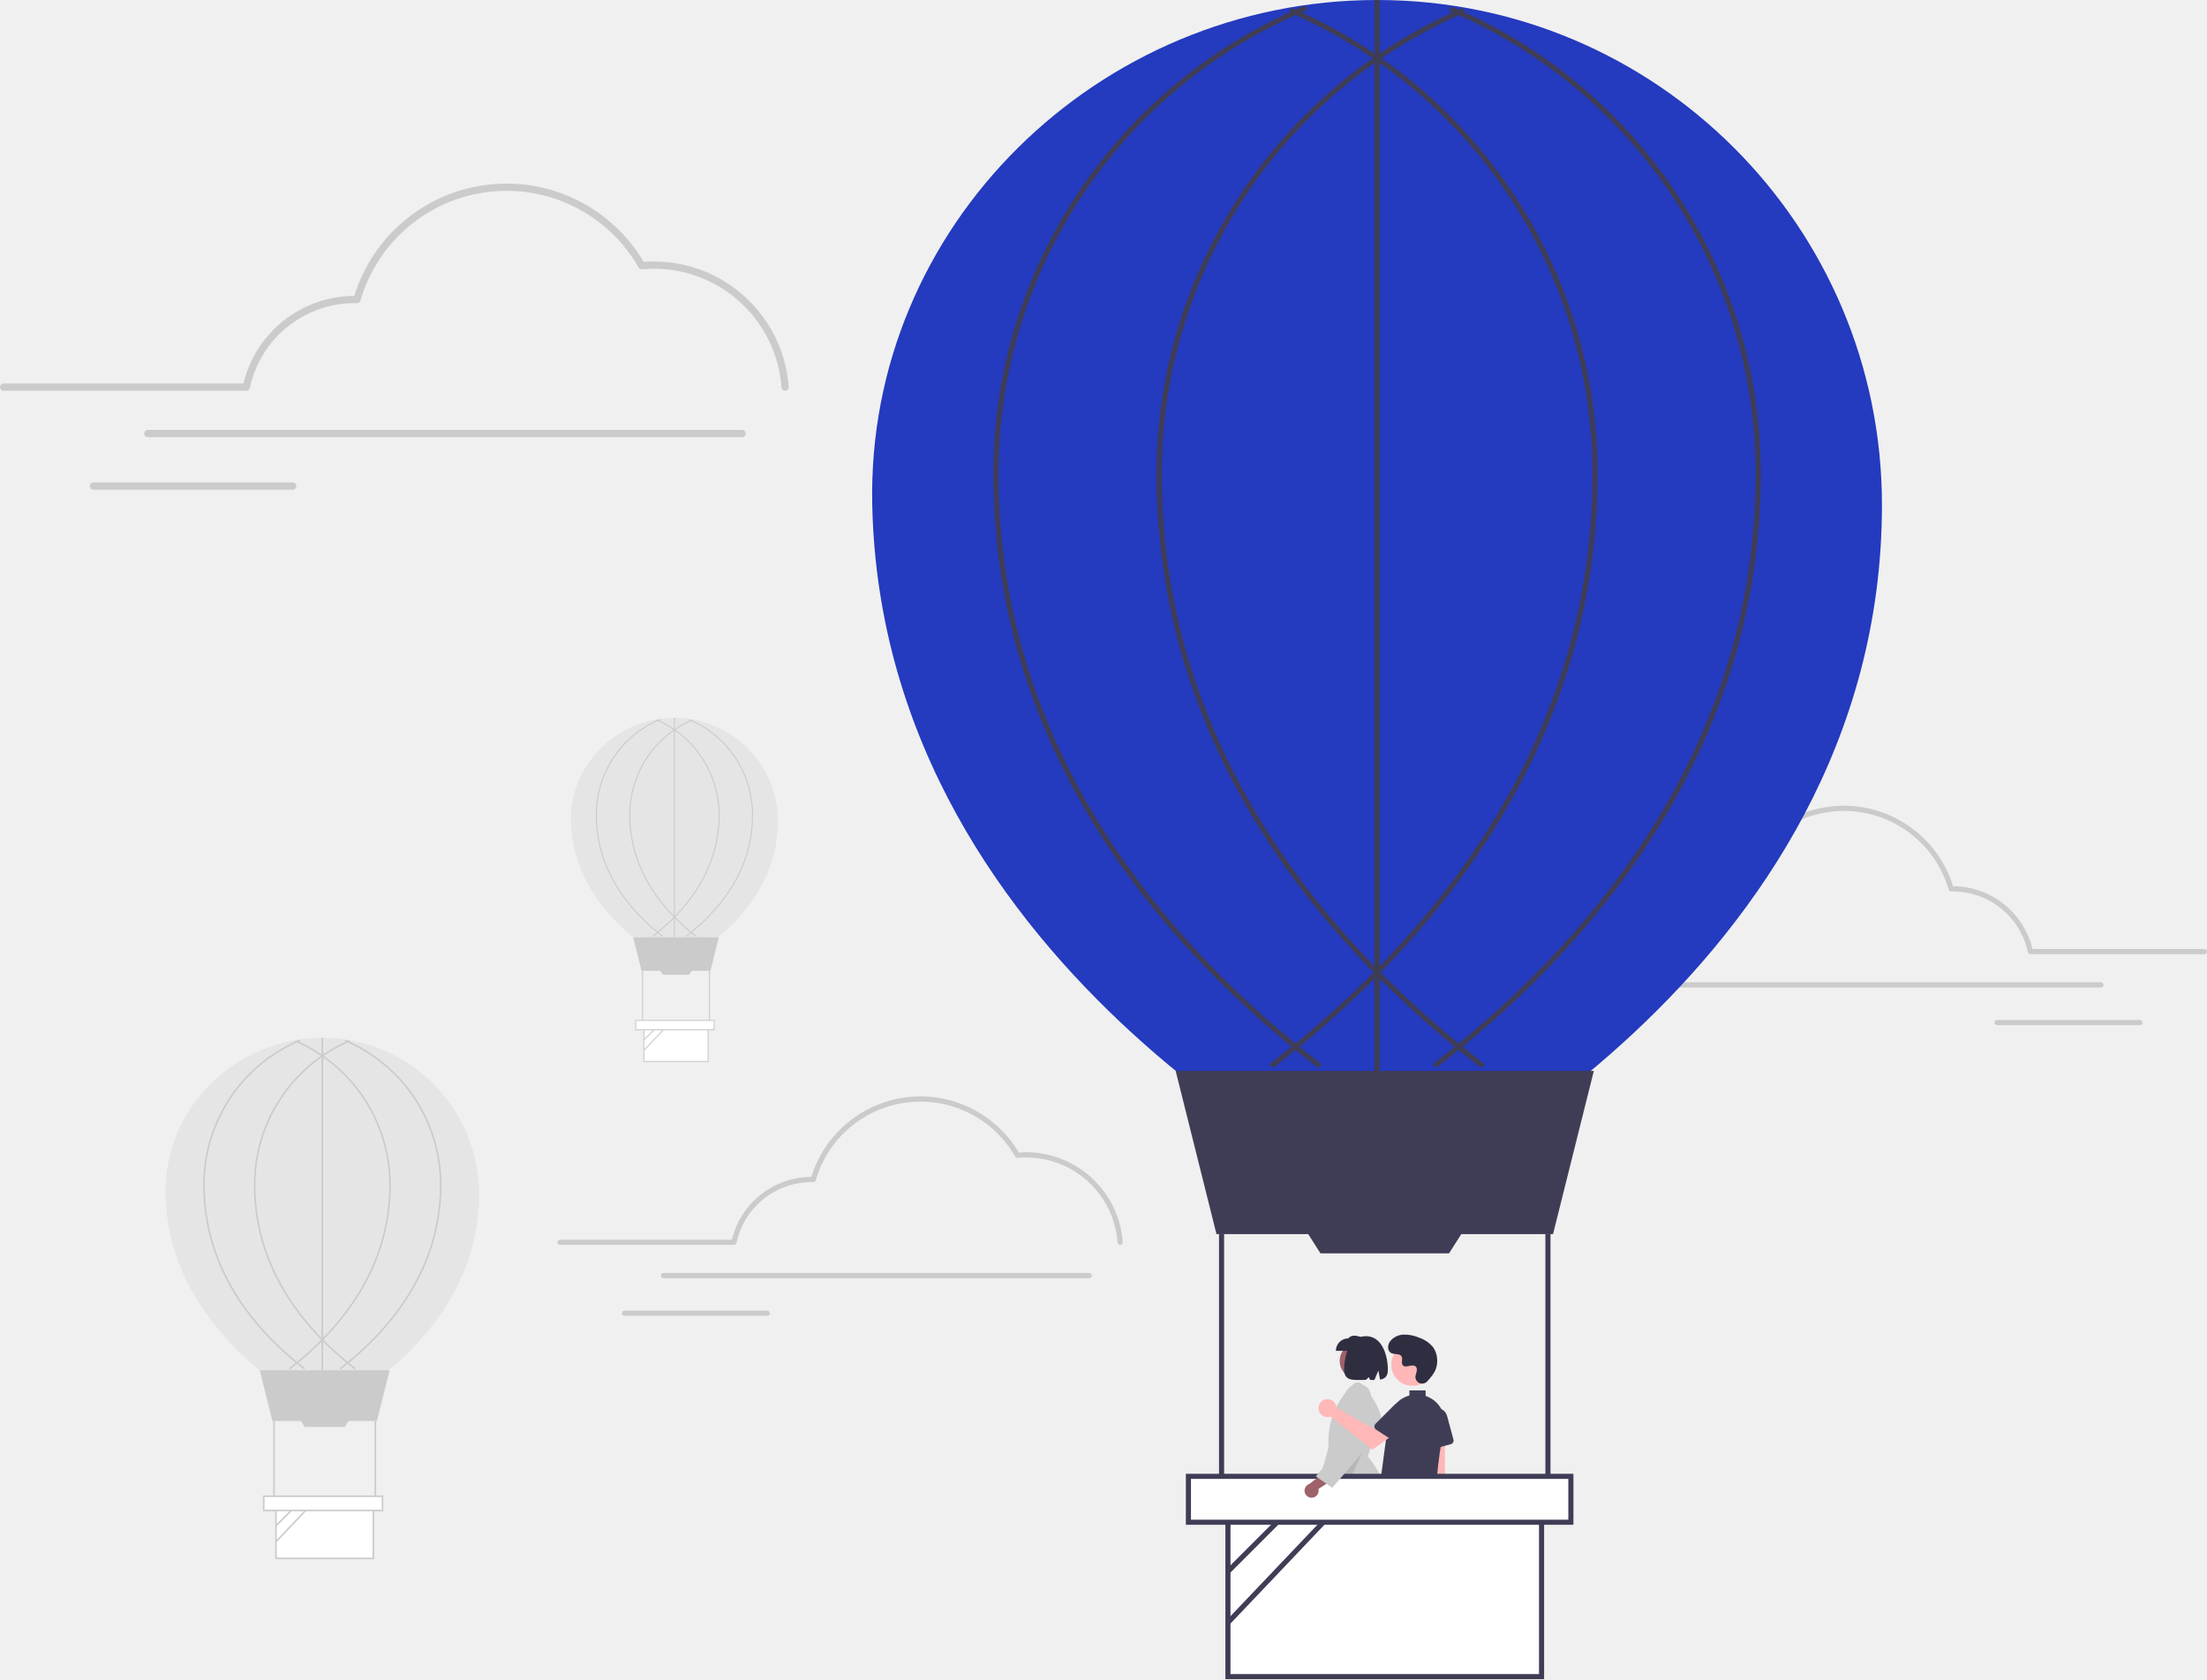
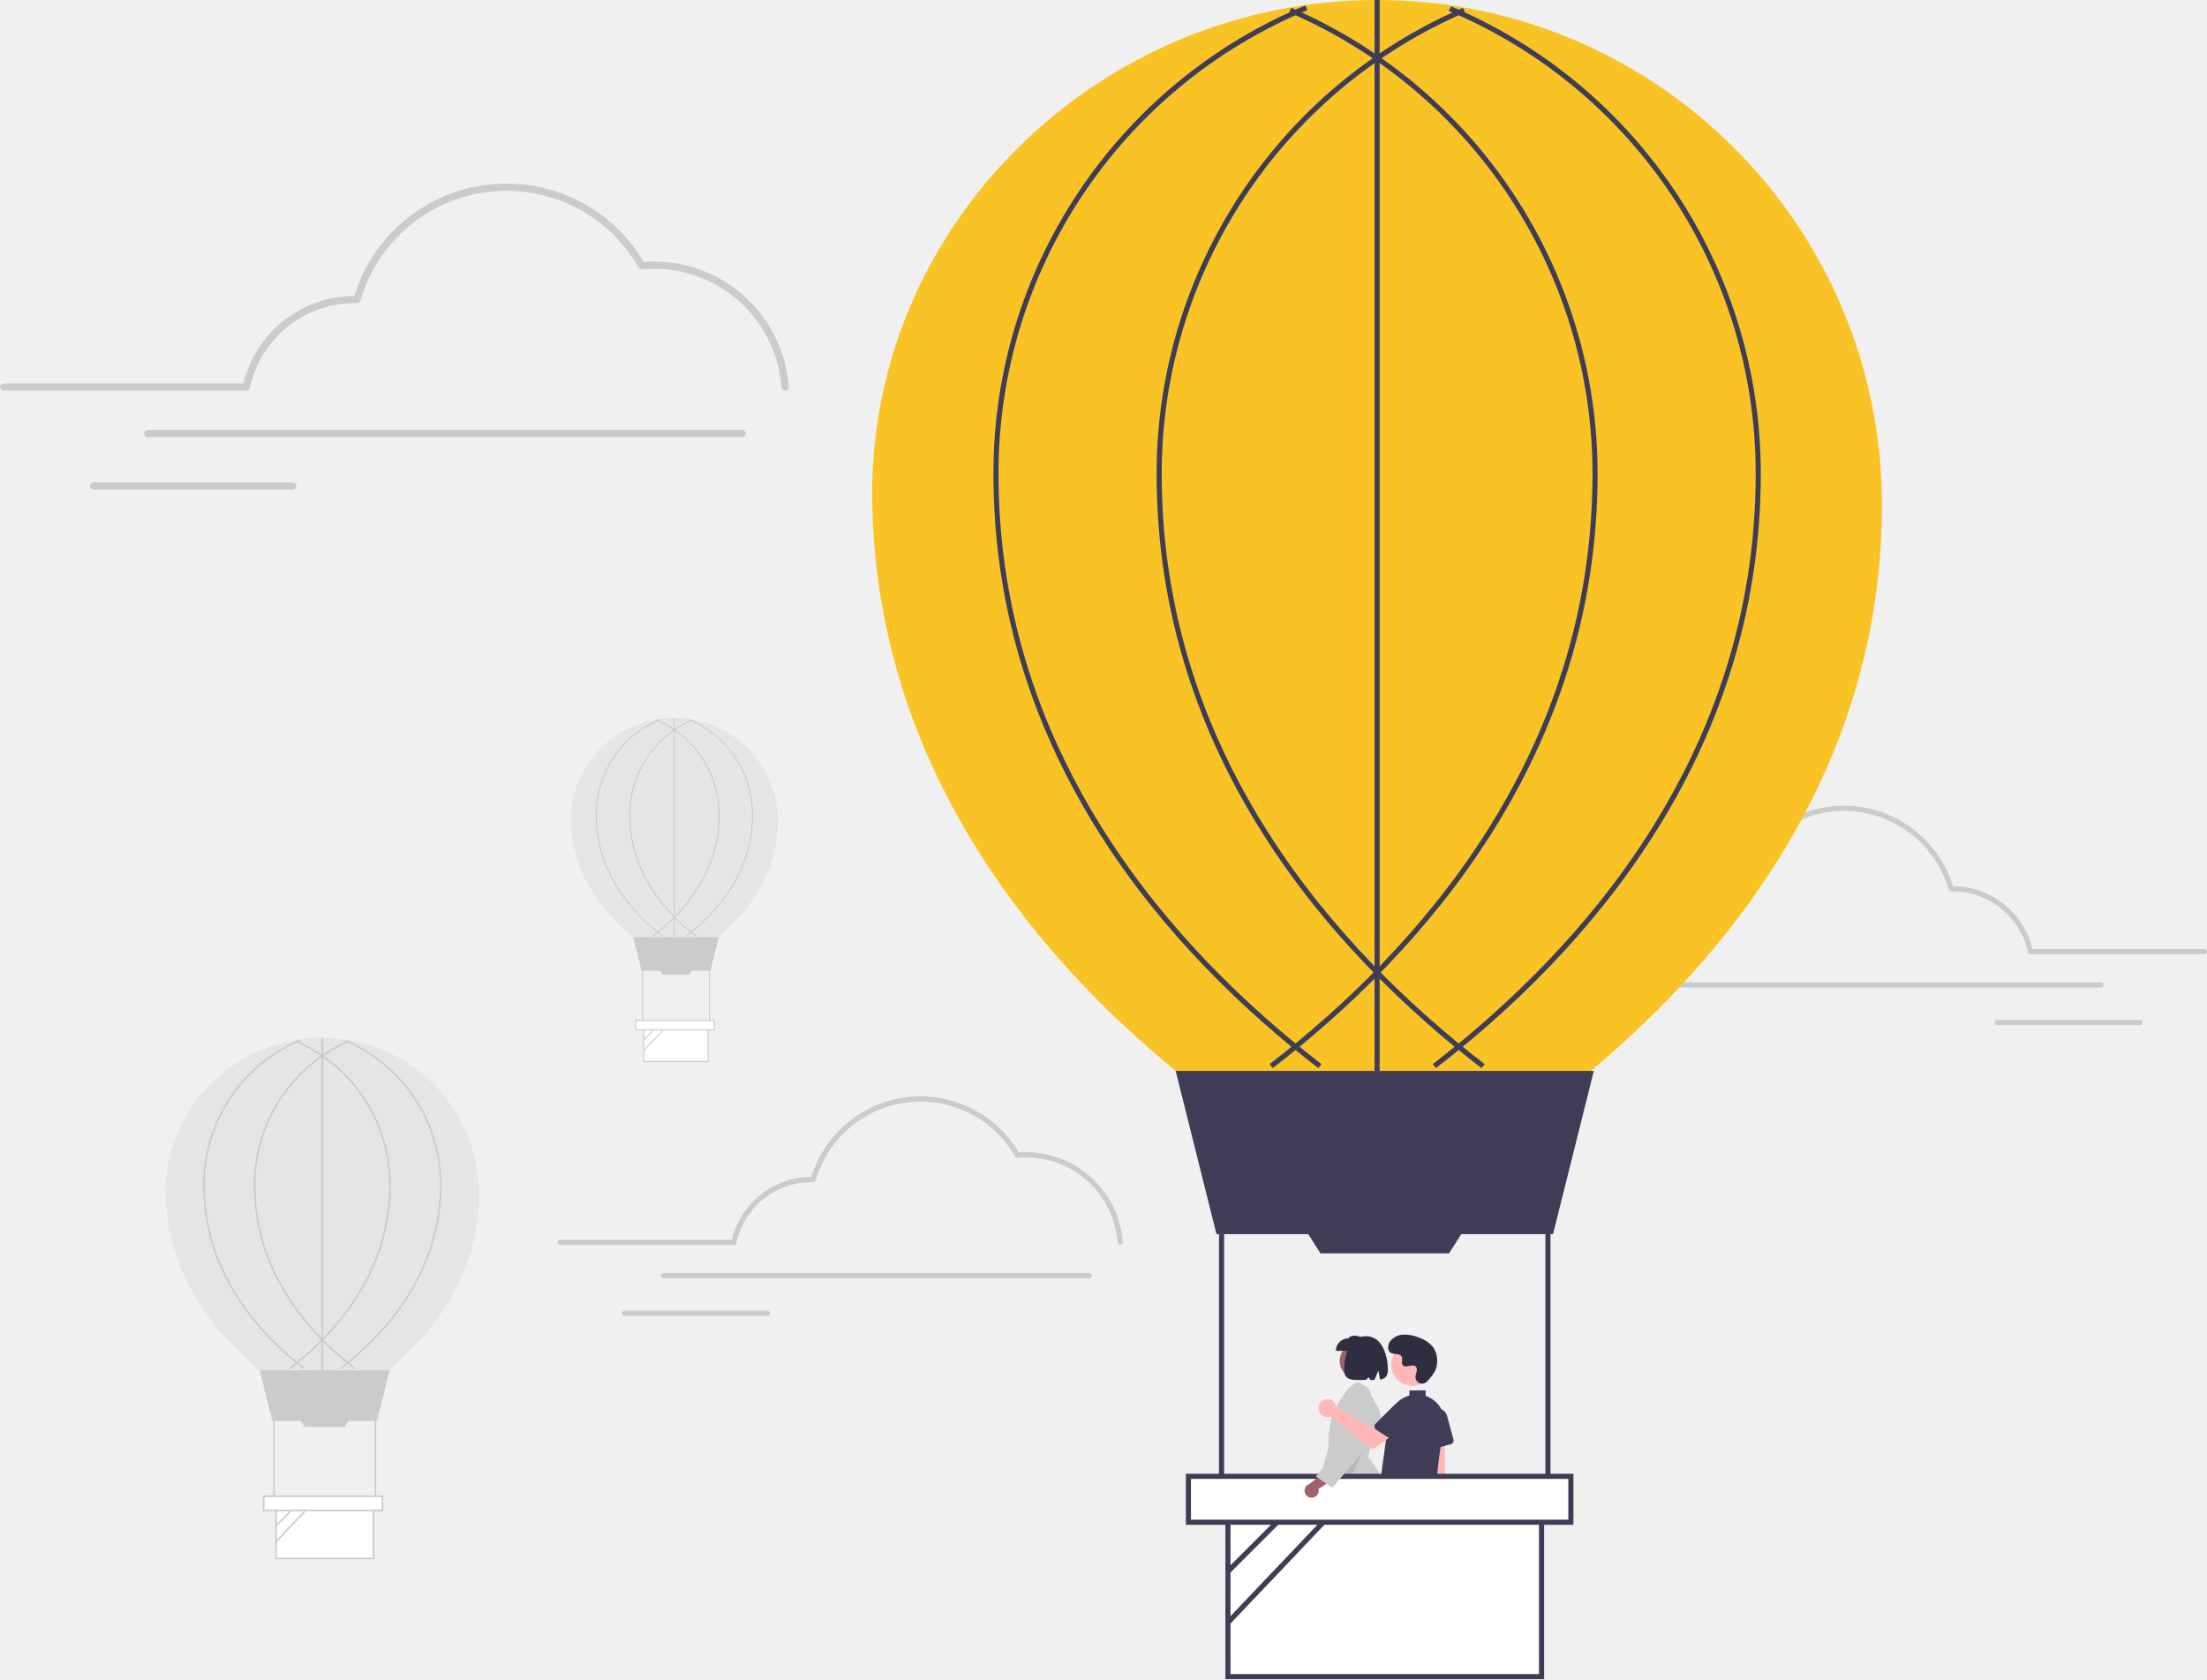
<svg xmlns="http://www.w3.org/2000/svg" data-name="Layer 1" width="865.573" height="658.549" viewBox="0 0 865.573 658.549">
  <path d="M475.131,273.96a1.421,1.421,0,0,1-1.416-1.321,50.211,50.211,0,0,0-49.941-46.526c-1.515,0-3.106.077-4.729.229A1.42,1.42,0,0,1,417.68,225.633a59.662,59.662,0,0,0-109.105,12.976,1.414,1.414,0,0,1-1.397,1.025l-.378-.011c-.197-.007-.393-.014-.591-.014a42.078,42.078,0,0,0-41.004,33.223,1.421,1.421,0,0,1-1.39,1.128H168.634a1.421,1.421,0,0,1,0-2.841H262.678a44.945,44.945,0,0,1,43.482-34.351,62.503,62.503,0,0,1,113.527-13.333c1.397-.109,2.768-.164,4.087-.164a53.062,53.062,0,0,1,52.775,49.169,1.421,1.421,0,0,1-1.318,1.517C475.198,273.959,475.164,273.96,475.131,273.96Z" transform="translate(-167.2136 -120.7253)" fill="#cbcbcb" />
  <path d="M458.227,292.176H225.228a1.421,1.421,0,1,1,0-2.841H458.227a1.421,1.421,0,1,1,0,2.841Z" transform="translate(-167.2136 -120.7253)" fill="#cbcbcb" />
  <path d="M282.057,312.777H203.917a1.421,1.421,0,1,1,0-2.841h78.14a1.421,1.421,0,0,1,0,2.841Z" transform="translate(-167.2136 -120.7253)" fill="#cbcbcb" />
  <path d="M355.114,589.211c0,57.76-60.554,85.397-60.554,85.397s-61.176-27.638-62.418-85.397c-.73-33.95,27.528-61.486,61.486-61.486A61.486,61.486,0,0,1,355.114,589.211Z" transform="translate(-167.2136 -120.7253)" fill="#e5e5e5" />
  <polygon points="147.842 557.299 106.851 557.299 101.882 537.425 152.81 537.425 147.842 557.299" fill="#cbcbcb" />
  <rect x="108.248" y="591.288" width="38.196" height="19.905" fill="#fff" />
  <path d="M313.968,732.228h-38.817v-20.526h38.817Zm-38.196-.621h37.575V712.323H275.772Z" transform="translate(-167.2136 -120.7253)" fill="#cbcbcb" />
  <polygon points="135.176 559.643 119.517 559.643 117.72 556.819 136.973 556.819 135.176 559.643" fill="#cbcbcb" />
  <rect x="107.161" y="557.299" width="0.621" height="30.432" fill="#cbcbcb" />
  <rect x="146.91" y="557.299" width="0.621" height="30.432" fill="#cbcbcb" />
  <path d="M300.785,657.814l-.379-.492c17.942-13.836,39.33-37.54,39.33-71.89a61.092,61.092,0,0,0-37.363-56.368l.242-.572a61.712,61.712,0,0,1,37.742,56.94C340.357,620.034,318.838,643.892,300.785,657.814Z" transform="translate(-167.2136 -120.7253)" fill="#cbcbcb" />
  <path d="M280.911,657.814l-.379-.492c17.942-13.836,39.33-37.54,39.33-71.89A61.164,61.164,0,0,0,282.924,529.245l.246-.57A61.784,61.784,0,0,1,320.483,585.432C320.483,620.034,298.963,643.892,280.911,657.814Z" transform="translate(-167.2136 -120.7253)" fill="#cbcbcb" />
  <path d="M306.345,657.814c-18.053-13.921-39.572-37.78-39.572-72.382a61.784,61.784,0,0,1,37.313-56.757l.246.57a61.164,61.164,0,0,0-36.938,56.186c0,34.35,21.388,58.054,39.33,71.89Z" transform="translate(-167.2136 -120.7253)" fill="#cbcbcb" />
  <path d="M286.471,657.814c-18.053-13.921-39.572-37.779-39.572-72.382a61.669,61.669,0,0,1,37.995-57.046l.239.573a61.049,61.049,0,0,0-37.613,56.473c0,34.35,21.388,58.054,39.33,71.89Z" transform="translate(-167.2136 -120.7253)" fill="#cbcbcb" />
  <rect x="126.104" y="407" width="0.621" height="130.425" fill="#cbcbcb" />
  <line x1="108.248" y1="598.383" x2="119.637" y2="586.994" fill="#fff" />
  <rect x="273.103" y="713.103" width="16.106" height="0.621" transform="translate(-589.3246 287.0362) rotate(-45)" fill="#cbcbcb" />
  <line x1="108.248" y1="604.603" x2="125.18" y2="586.8" fill="#fff" />
  <rect x="271.643" y="716.117" width="24.569" height="0.621" transform="translate(-598.1279 307.8066) rotate(-46.44446)" fill="#cbcbcb" />
  <rect x="103.435" y="586.8" width="46.58" height="5.59" fill="#fff" />
  <path d="M317.539,713.426H270.338v-6.211h47.201Zm-46.58-.621H316.918V707.836H270.959Z" transform="translate(-167.2136 -120.7253)" fill="#cbcbcb" />
  <path d="M472.304,442.831c0,38.124-39.969,56.366-39.969,56.366s-40.379-18.242-41.198-56.366c-.482-22.408,18.17-40.583,40.583-40.583A40.583,40.583,0,0,1,472.304,442.831Z" transform="translate(-167.2136 -120.7253)" fill="#e5e5e5" />
  <polygon points="278.65 380.726 251.594 380.726 248.315 367.608 281.93 367.608 278.65 380.726" fill="#cbcbcb" />
  <rect x="252.517" y="403.16" width="25.211" height="13.138" fill="#fff" />
  <path d="M445.146,537.228H419.525v-13.548H445.146Zm-25.211-.41h24.801V524.09h-24.801Z" transform="translate(-167.2136 -120.7253)" fill="#cbcbcb" />
  <polygon points="270.29 382.273 259.954 382.273 258.768 380.409 271.476 380.409 270.29 382.273" fill="#cbcbcb" />
  <rect x="251.799" y="380.726" width="0.41" height="20.087" fill="#cbcbcb" />
  <rect x="278.035" y="380.726" width="0.41" height="20.087" fill="#cbcbcb" />
  <path d="M436.445,488.111l-.25-.325c11.843-9.133,25.96-24.778,25.96-47.451a40.323,40.323,0,0,0-24.661-37.205l.16-.378a40.732,40.732,0,0,1,24.912,37.583C462.564,463.175,448.36,478.923,436.445,488.111Z" transform="translate(-167.2136 -120.7253)" fill="#cbcbcb" />
  <path d="M423.327,488.112l-.25-.325c11.843-9.133,25.96-24.778,25.96-47.451a40.371,40.371,0,0,0-24.381-37.085l.163-.376a40.78,40.78,0,0,1,24.628,37.462C449.446,463.175,435.242,478.923,423.327,488.112Z" transform="translate(-167.2136 -120.7253)" fill="#cbcbcb" />
  <path d="M440.115,488.111c-11.915-9.189-26.119-24.936-26.119-47.775A40.78,40.78,0,0,1,438.624,402.874l.163.376a40.371,40.371,0,0,0-24.381,37.086c0,22.672,14.117,38.318,25.96,47.451Z" transform="translate(-167.2136 -120.7253)" fill="#cbcbcb" />
  <path d="M426.997,488.111c-11.916-9.189-26.119-24.936-26.119-47.775a40.704,40.704,0,0,1,25.078-37.653l.158.378a40.295,40.295,0,0,0-24.826,37.275c0,22.673,14.117,38.318,25.96,47.451Z" transform="translate(-167.2136 -120.7253)" fill="#cbcbcb" />
  <rect x="264.302" y="281.522" width="0.41" height="86.086" fill="#cbcbcb" />
  <line x1="252.517" y1="407.843" x2="260.034" y2="400.326" fill="#fff" />
  <rect x="418.174" y="524.605" width="10.631" height="0.41" transform="translate(-414.2732 332.4398) rotate(-45)" fill="#cbcbcb" />
  <line x1="252.517" y1="411.949" x2="263.692" y2="400.198" fill="#fff" />
  <rect x="417.21" y="526.594" width="16.217" height="0.41" transform="translate(-416.7387 351.3098) rotate(-46.44446)" fill="#cbcbcb" />
  <rect x="249.34" y="400.198" width="30.745" height="3.689" fill="#fff" />
  <path d="M447.503,524.818h-31.155v-4.099h31.155Zm-30.745-.41h30.335v-3.279H416.758Z" transform="translate(-167.2136 -120.7253)" fill="#cbcbcb" />
  <path d="M812.075,494.953a1.018,1.018,0,0,0,1.015-.947,35.991,35.991,0,0,1,35.797-33.349c1.086,0,2.226.055,3.39.164a1.018,1.018,0,0,0,.979-.508,42.765,42.765,0,0,1,78.205,9.301,1.014,1.014,0,0,0,1.001.735l.271-.008c.141-.005.282-.01.424-.01a30.161,30.161,0,0,1,29.391,23.814,1.018,1.018,0,0,0,.996.808h68.224a1.018,1.018,0,1,0,0-2.037H964.359a32.216,32.216,0,0,0-31.168-24.622,44.801,44.801,0,0,0-81.375-9.557c-1.002-.078-1.984-.117-2.929-.117a38.034,38.034,0,0,0-37.829,35.243,1.018,1.018,0,0,0,.945,1.087C812.027,494.952,812.051,494.953,812.075,494.953Z" transform="translate(-167.2136 -120.7253)" fill="#cbcbcb" />
  <path d="M824.192,508.01H991.202a1.018,1.018,0,1,0,0-2.037H824.192a1.018,1.018,0,0,0,0,2.037Z" transform="translate(-167.2136 -120.7253)" fill="#cbcbcb" />
  <path d="M950.468,522.777h56.01a1.018,1.018,0,0,0,0-2.037H950.468a1.018,1.018,0,1,0,0,2.037Z" transform="translate(-167.2136 -120.7253)" fill="#cbcbcb" />
  <polygon points="522.992 647.768 519.639 647.768 518.044 634.839 522.992 634.839 522.992 647.768" fill="#9f616a" />
  <path d="M691.06,771.743H680.251v-.137a4.212,4.212,0,0,1,4.207-4.207h6.602Z" transform="translate(-167.2136 -120.7253)" fill="#2f2e41" />
  <polygon points="566.219 641.416 563.345 643.143 555.319 632.881 559.56 630.333 566.219 641.416" fill="#9f616a" />
  <path d="M726.574,770.053l-.07-.117a4.212,4.212,0,0,1,1.439-5.773l5.659-3.4,2.237,3.723Z" transform="translate(-167.2136 -120.7253)" fill="#2f2e41" />
  <path d="M691.077,765.825l-.058-0a45.014,45.014,0,0,1-4.88-.281c-.618-.061-1.288-.127-2.095-.193l-.028-.005c-.551-.164-.566-5.329-.333-23.011.12-9.056.255-19.321.094-25.858l-.002-.064.049-.042a24.575,24.575,0,0,1,21.623-5.49l.059.012.031.052c3.295,5.574,8.269,13.604,13.079,21.369,11.043,17.825,14.201,23.068,13.855,23.463l-.042.032c-.754.377-1.32.667-1.802.914a59.406,59.406,0,0,1-5.863,2.645l-.089.036-.065-.071c-11.205-12.278-20.529-25.993-26.297-38.672-.674,4.328-1.492,9.981-2.356,15.952-2.485,17.173-4.165,28.481-4.841,29.169Z" transform="translate(-167.2136 -120.7253)" fill="#2f2e41" />
  <path d="M694.096,717.798a58.692,58.692,0,0,1,19.626,3.286,44.673,44.673,0,0,0-10.015-29.125l-.049-.059.025-.073c1.76-5.086,3.579-10.342,5.205-15.573l-.025-.088c-1.14-4.053-3.587-8.149-7.481-12.522a2.396,2.396,0,0,0-3.271-.166,30.476,30.476,0,0,0-9.821,24.81l.003.026-.008.025c-3.049,10.33-4.156,15.635-5.132,20.316-.712,3.415-1.329,6.372-2.567,10.596A63.622,63.622,0,0,1,694.096,717.798Z" transform="translate(-167.2136 -120.7253)" fill="#cbcbcb" />
  <polygon points="536.719 564.419 526.8 586.013 521.133 580.277 536.719 564.419" opacity="0.1" />
  <circle cx="532.478" cy="533.759" r="7.057" fill="#9f616a" />
  <path d="M691.135,650.498h11.206V645.614c-2.459-.977-4.866-1.808-6.321,0a4.884,4.884,0,0,0-4.884,4.884Z" transform="translate(-167.2136 -120.7253)" fill="#2f2e41" />
  <path d="M702.961,644.752c6.699,0,8.574,8.397,8.574,13.134,0,2.642-1.195,3.587-3.072,3.906l-.663-3.536-1.553,3.688c-.527.003-1.081-.008-1.656-.018l-.527-1.084-1.174,1.065c-4.702.007-8.503.692-8.503-4.021C694.387,653.149,696.032,644.752,702.961,644.752Z" transform="translate(-167.2136 -120.7253)" fill="#2f2e41" />
-   <path d="M905.304,318.725c0,186-195,275-195,275s-197-89-201-275c-2.351-109.327,88.648-198,198-198S905.304,209.373,905.304,318.725Z" transform="translate(-167.2136 -120.7253)" fill="#243abf" />
+   <path d="M905.304,318.725c0,186-195,275-195,275s-197-89-201-275c-2.351-109.327,88.648-198,198-198S905.304,209.373,905.304,318.725Z" transform="translate(-167.2136 -120.7253)" fill="#F9C326" />
  <polygon points="547.274 646.307 543.163 646.307 541.208 630.453 547.274 630.453 547.274 646.307" fill="#ffb7b7" />
  <path d="M540.227,645.132h7.927a0,0,0,0,1,0,0v4.991a0,0,0,0,1,0,0h-12.918a0,0,0,0,1,0,0v0A4.991,4.991,0,0,1,540.227,645.132Z" fill="#2f2e41" />
  <polygon points="562.696 646.307 558.586 646.307 556.63 630.453 562.697 630.453 562.696 646.307" fill="#ffb7b7" />
  <path d="M555.65,645.132h7.927a0,0,0,0,1,0,0v4.991a0,0,0,0,1,0,0h-12.918a0,0,0,0,1,0,0v0A4.991,4.991,0,0,1,555.65,645.132Z" fill="#2f2e41" />
  <path d="M729.407,719.814a3.602,3.602,0,0,1-.691-5.479l-2.706-38.407,7.796.756.214,37.612a3.621,3.621,0,0,1-4.612,5.518Z" transform="translate(-167.2136 -120.7253)" fill="#ffb7b7" />
  <path d="M714.293,759.045l-4.525-.216a1.508,1.508,0,0,1-1.437-1.496l-.316-45.783a1.509,1.509,0,0,1,1.725-1.504l18.102,2.628a1.5,1.5,0,0,1,1.292,1.482l2.328,42.422a1.509,1.509,0,0,1-1.509,1.52h-4.878a1.502,1.502,0,0,1-1.49-1.274s-3.685-31.821-4.191-31.802c-.509.009-3.533,32.695-3.533,32.695a1.514,1.514,0,0,1-1.498,1.33Q714.329,759.047,714.293,759.045Z" transform="translate(-167.2136 -120.7253)" fill="#2f2e41" />
  <path d="M727.774,688.833a1.503,1.503,0,0,1-.623-1.14l-.571-10.352a4.157,4.157,0,0,1,8.162-1.317l2.509,9.255a1.51,1.51,0,0,1-1.061,1.851l-7.138,1.935A1.503,1.503,0,0,1,727.774,688.833Z" transform="translate(-167.2136 -120.7253)" fill="#3f3d56" />
  <circle cx="553.893" cy="535.271" r="8.234" fill="#ffb7b7" />
  <path d="M726.934,662.511a2.66,2.66,0,0,1-4.589-1.478,2.701,2.701,0,0,1,.003-.522c.103-.99.675-1.889.538-2.935a1.539,1.539,0,0,0-.282-.72c-1.224-1.639-4.098.733-5.253-.751-.708-.91.124-2.343-.419-3.36-.717-1.342-2.843-.68-4.175-1.415-1.483-.818-1.394-3.093-.418-4.477a7.042,7.042,0,0,1,5.339-2.718,14.32,14.32,0,0,1,6.032,1.177,12.055,12.055,0,0,1,5.7,3.952,9.648,9.648,0,0,1,.975,8.215C729.887,659.143,728.188,661.175,726.934,662.511Z" transform="translate(-167.2136 -120.7253)" fill="#2f2e41" />
  <path d="M729.326,669.731q-.215-.154-.438-.303a10.849,10.849,0,0,0-2.547-1.249v-2.164h-6.37v2.007a11.171,11.171,0,0,0-8.101,9.282L707.533,709.508a1.501,1.501,0,0,0,.312,1.14,1.482,1.482,0,0,0,1.024.561,22.773,22.773,0,0,1,8.609,2.949,12.782,12.782,0,0,0,6.271,1.601,15.117,15.117,0,0,0,5.105-.909,1.497,1.497,0,0,0,.978-1.343c.156-3.466,1.07-21.304,3.729-32.185A11.123,11.123,0,0,0,729.326,669.731Z" transform="translate(-167.2136 -120.7253)" fill="#3f3d56" />
  <polygon points="609.091 484 477.091 484 461.091 420 625.091 420 609.091 484" fill="#3f3d56" />
  <rect x="481.591" y="593.451" width="123" height="64.099" fill="#fff" />
  <path d="M772.804,779.275h-125V713.176h125Zm-123-2h121V715.176h-121Z" transform="translate(-167.2136 -120.7253)" fill="#3f3d56" />
  <polygon points="568.304 491.547 517.878 491.547 512.091 482.453 574.091 482.453 568.304 491.547" fill="#3f3d56" />
  <rect x="478.091" y="484" width="2" height="98" fill="#3f3d56" />
  <rect x="606.091" y="484" width="2" height="98" fill="#3f3d56" />
  <path d="M730.352,539.641l-1.221-1.584C786.909,493.501,855.783,417.169,855.783,306.554A196.73,196.73,0,0,0,735.464,125.035l.779-1.842A198.726,198.726,0,0,1,857.783,306.554C857.783,417.982,788.485,494.811,730.352,539.641Z" transform="translate(-167.2136 -120.7253)" fill="#3f3d56" />
  <path d="M666.351,539.642l-1.221-1.584C722.908,493.502,791.783,417.17,791.783,306.554a196.962,196.962,0,0,0-118.949-180.934l.793-1.836A198.961,198.961,0,0,1,793.783,306.554C793.783,417.982,724.485,494.812,666.351,539.642Z" transform="translate(-167.2136 -120.7253)" fill="#3f3d56" />
  <path d="M748.257,539.641C690.124,494.811,620.826,417.982,620.826,306.554a198.96,198.96,0,0,1,120.158-182.77l.793,1.836A196.962,196.962,0,0,0,622.826,306.554c0,110.615,68.874,186.947,126.653,231.503Z" transform="translate(-167.2136 -120.7253)" fill="#3f3d56" />
  <path d="M684.257,539.641C626.124,494.811,556.826,417.983,556.826,306.554a198.588,198.588,0,0,1,122.352-183.702l.771,1.846A196.593,196.593,0,0,0,558.826,306.554c0,110.616,68.875,186.948,126.653,231.503Z" transform="translate(-167.2136 -120.7253)" fill="#3f3d56" />
  <rect x="539.091" width="2" height="420" fill="#3f3d56" />
  <line x1="481.591" y1="616.299" x2="518.265" y2="579.625" fill="#fff" />
  <rect x="641.209" y="717.688" width="51.865" height="2" transform="translate(-480.0012 561.5136) rotate(-45)" fill="#3f3d56" />
  <line x1="481.591" y1="636.331" x2="536.114" y2="579" fill="#fff" />
  <rect x="636.507" y="727.391" width="79.118" height="2" transform="translate(-484.8654 595.7121) rotate(-46.44446)" fill="#3f3d56" />
  <rect x="466.091" y="579" width="150" height="18" fill="#fff" />
  <path d="M784.304,718.725h-152v-20h152Zm-150-2h148v-16h-148Z" transform="translate(-167.2136 -120.7253)" fill="#3f3d56" />
  <path d="M681.819,708.097a2.749,2.749,0,0,0,2.476-3.412l8.173-5.355-4.661-2.014-7.046,5.394a2.764,2.764,0,0,0,1.059,5.387Z" transform="translate(-167.2136 -120.7253)" fill="#9f616a" />
  <path d="M689.683,704.24l-.103-.073c-1.945-1.432-4.104-2.912-6.193-4.344l-.125-.086.099-.116c4.457-5.215,8.919-10.662,13.235-15.931l-.008-.019.041-.021.017-.021.009.008.026-.013-.118.009-1.33-10.432a6.687,6.687,0,0,1,.143-7.165,5.675,5.675,0,0,1,7.384-1.686,4.845,4.845,0,0,1,2.128,3.618,4.37,4.37,0,0,1-1.158,3.578,150.475,150.475,0,0,1,.608,15.228l0.0.048-.03.039c-4.601,5.845-9.655,11.659-14.542,17.282Z" transform="translate(-167.2136 -120.7253)" fill="#cbcbcb" />
  <path d="M691.267,672.174a3.528,3.528,0,0,1,.08.55L705.749,681.033l3.501-2.015,3.732,4.886-7.489,5.338-16.431-12.962a3.519,3.519,0,1,1,2.205-4.104Z" transform="translate(-167.2136 -120.7253)" fill="#ffb7b7" />
  <path d="M706.263,680.326a1.503,1.503,0,0,1,.434-1.225l7.33-7.332a4.157,4.157,0,0,1,6.426,5.202l-5.22,8.044a1.51,1.51,0,0,1-2.087.444l-6.204-4.026A1.503,1.503,0,0,1,706.263,680.326Z" transform="translate(-167.2136 -120.7253)" fill="#3f3d56" />
  <path d="M606.534,608.953a1.018,1.018,0,0,1-1.015-.947,35.991,35.991,0,0,0-35.797-33.349c-1.086,0-2.226.055-3.39.164a1.018,1.018,0,0,1-.979-.508,42.765,42.765,0,0,0-78.205,9.301,1.014,1.014,0,0,1-1.001.735l-.271-.008c-.141-.005-.282-.01-.424-.01a30.161,30.161,0,0,0-29.391,23.814,1.018,1.018,0,0,1-.996.808H386.841a1.018,1.018,0,1,1,0-2.037h67.409a32.216,32.216,0,0,1,31.168-24.622,44.801,44.801,0,0,1,81.375-9.557c1.002-.078,1.984-.117,2.929-.117a38.034,38.034,0,0,1,37.829,35.243,1.018,1.018,0,0,1-.945,1.087C606.582,608.952,606.558,608.953,606.534,608.953Z" transform="translate(-167.2136 -120.7253)" fill="#cbcbcb" />
  <path d="M594.417,622.01H427.407a1.018,1.018,0,1,1,0-2.037H594.417a1.018,1.018,0,1,1,0,2.037Z" transform="translate(-167.2136 -120.7253)" fill="#cbcbcb" />
  <path d="M468.141,636.777H412.131a1.018,1.018,0,1,1,0-2.037h56.01a1.018,1.018,0,1,1,0,2.037Z" transform="translate(-167.2136 -120.7253)" fill="#cbcbcb" />
</svg>
